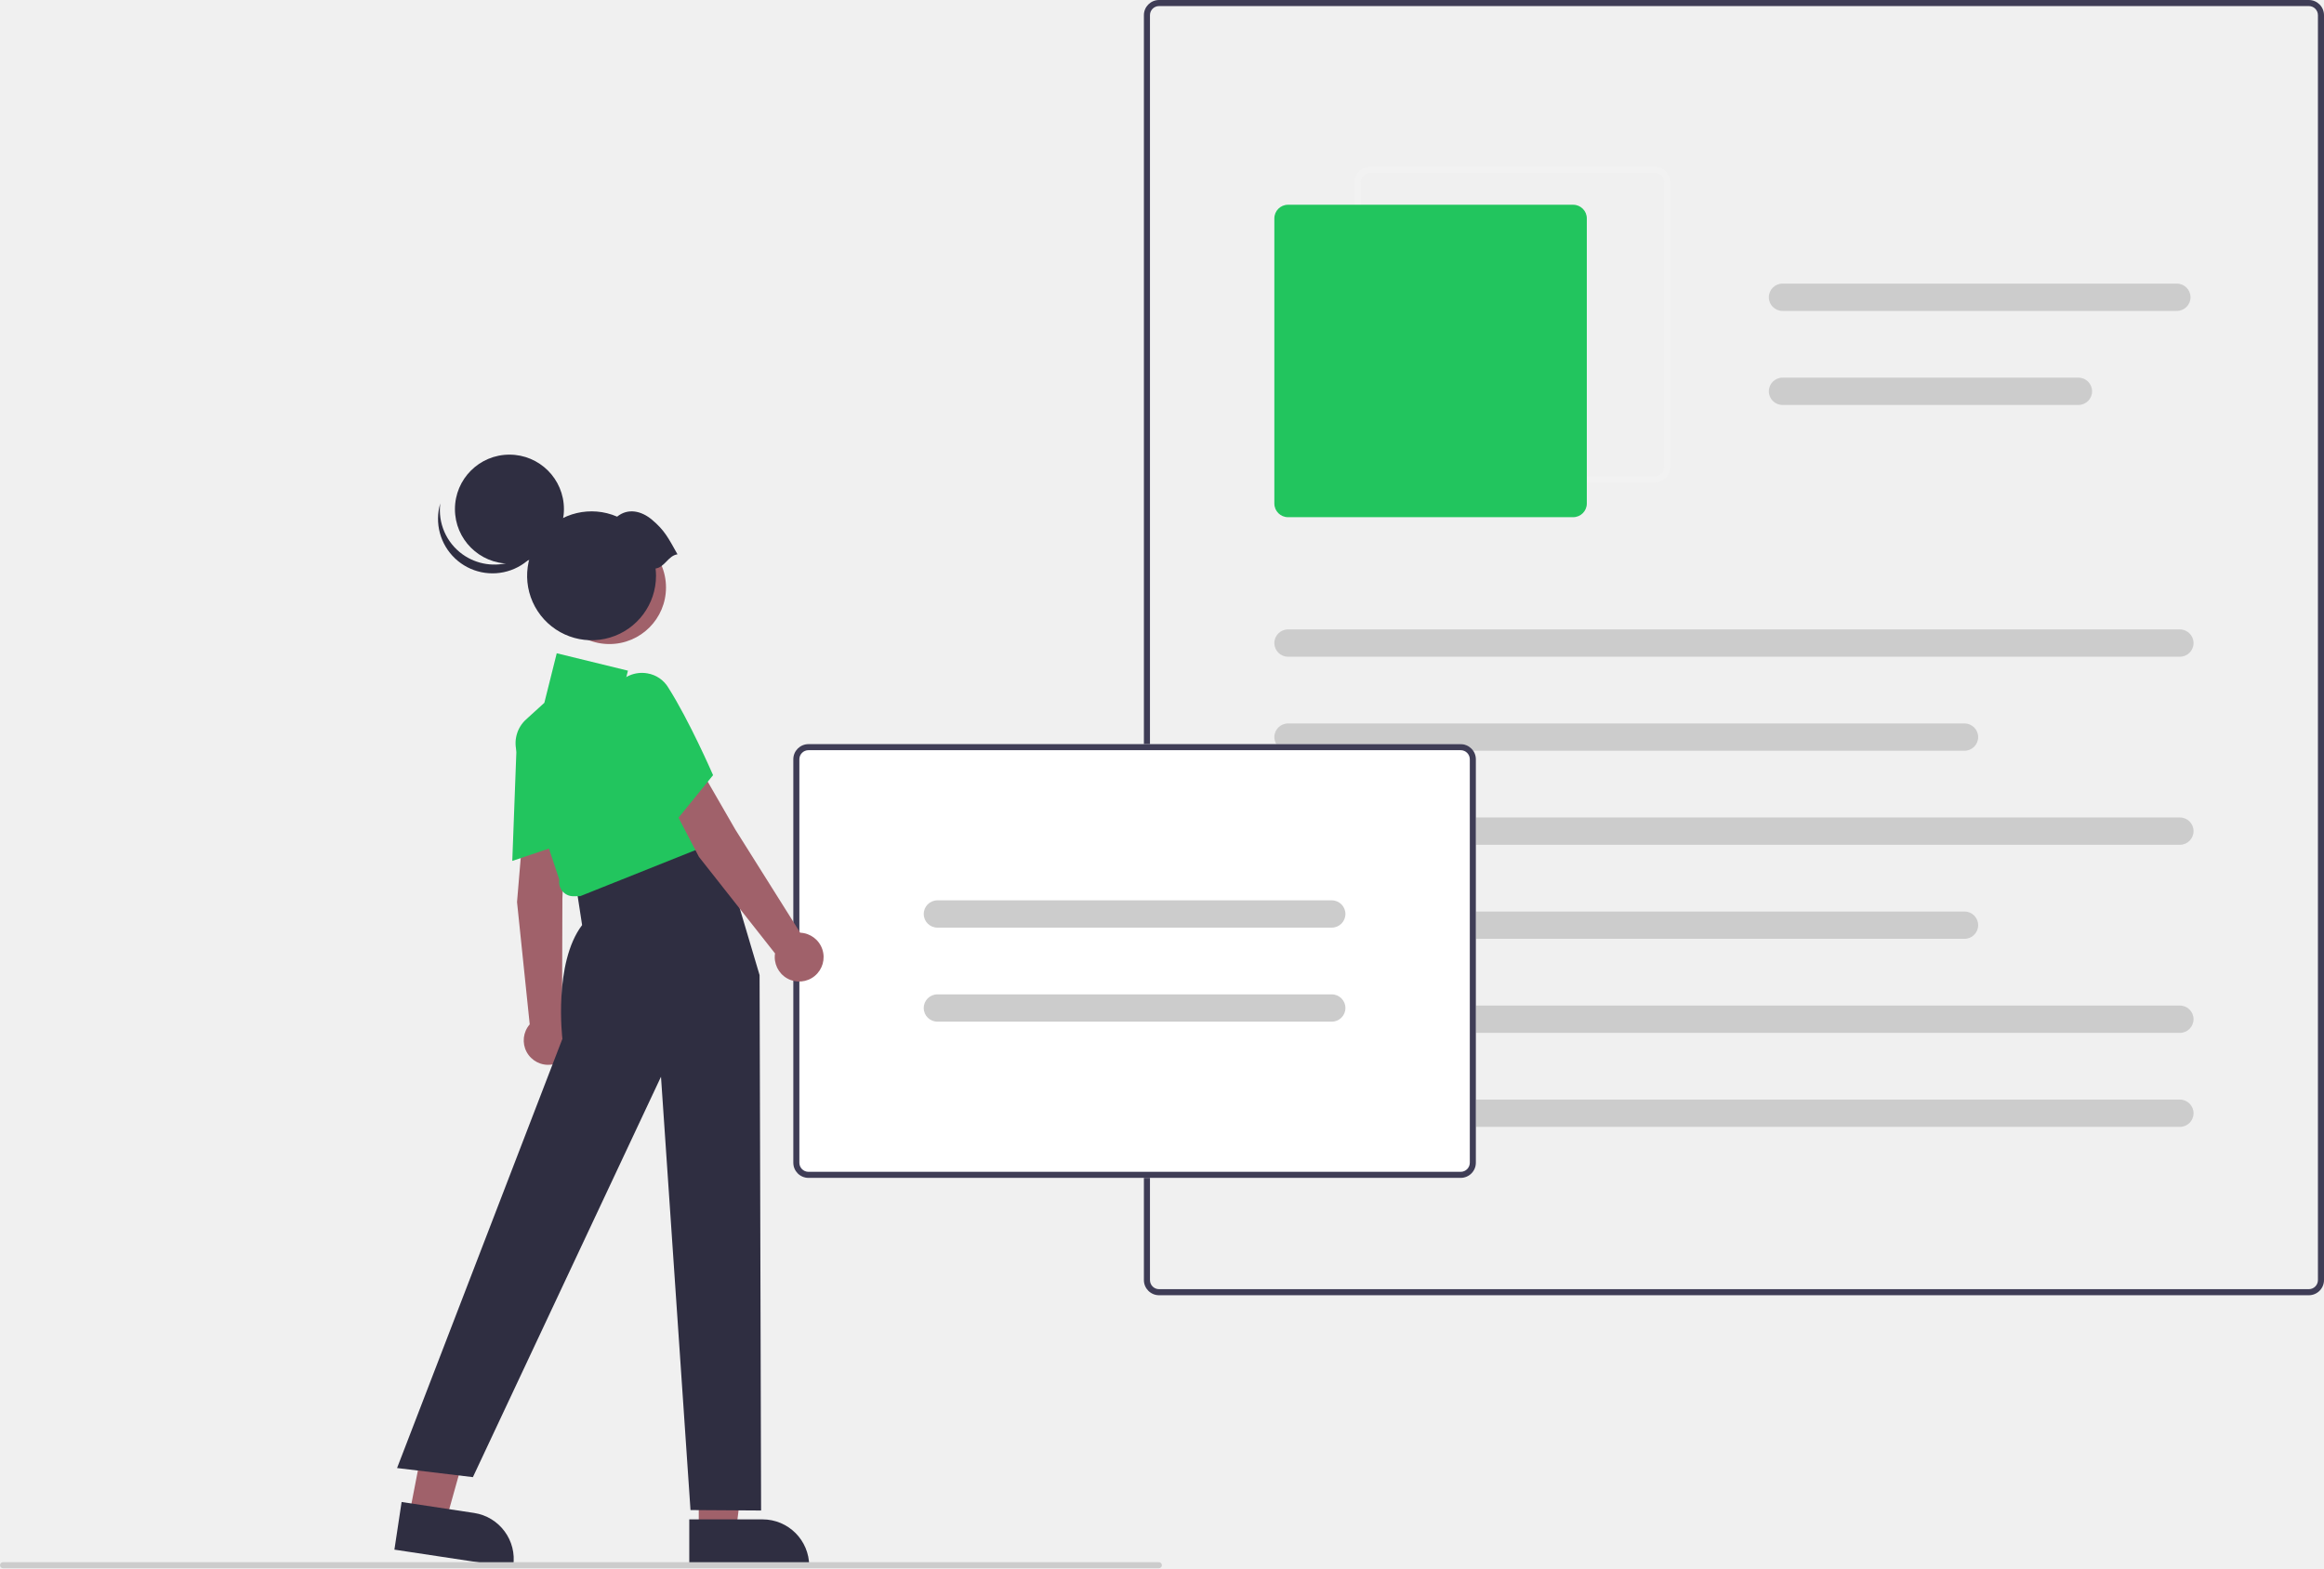
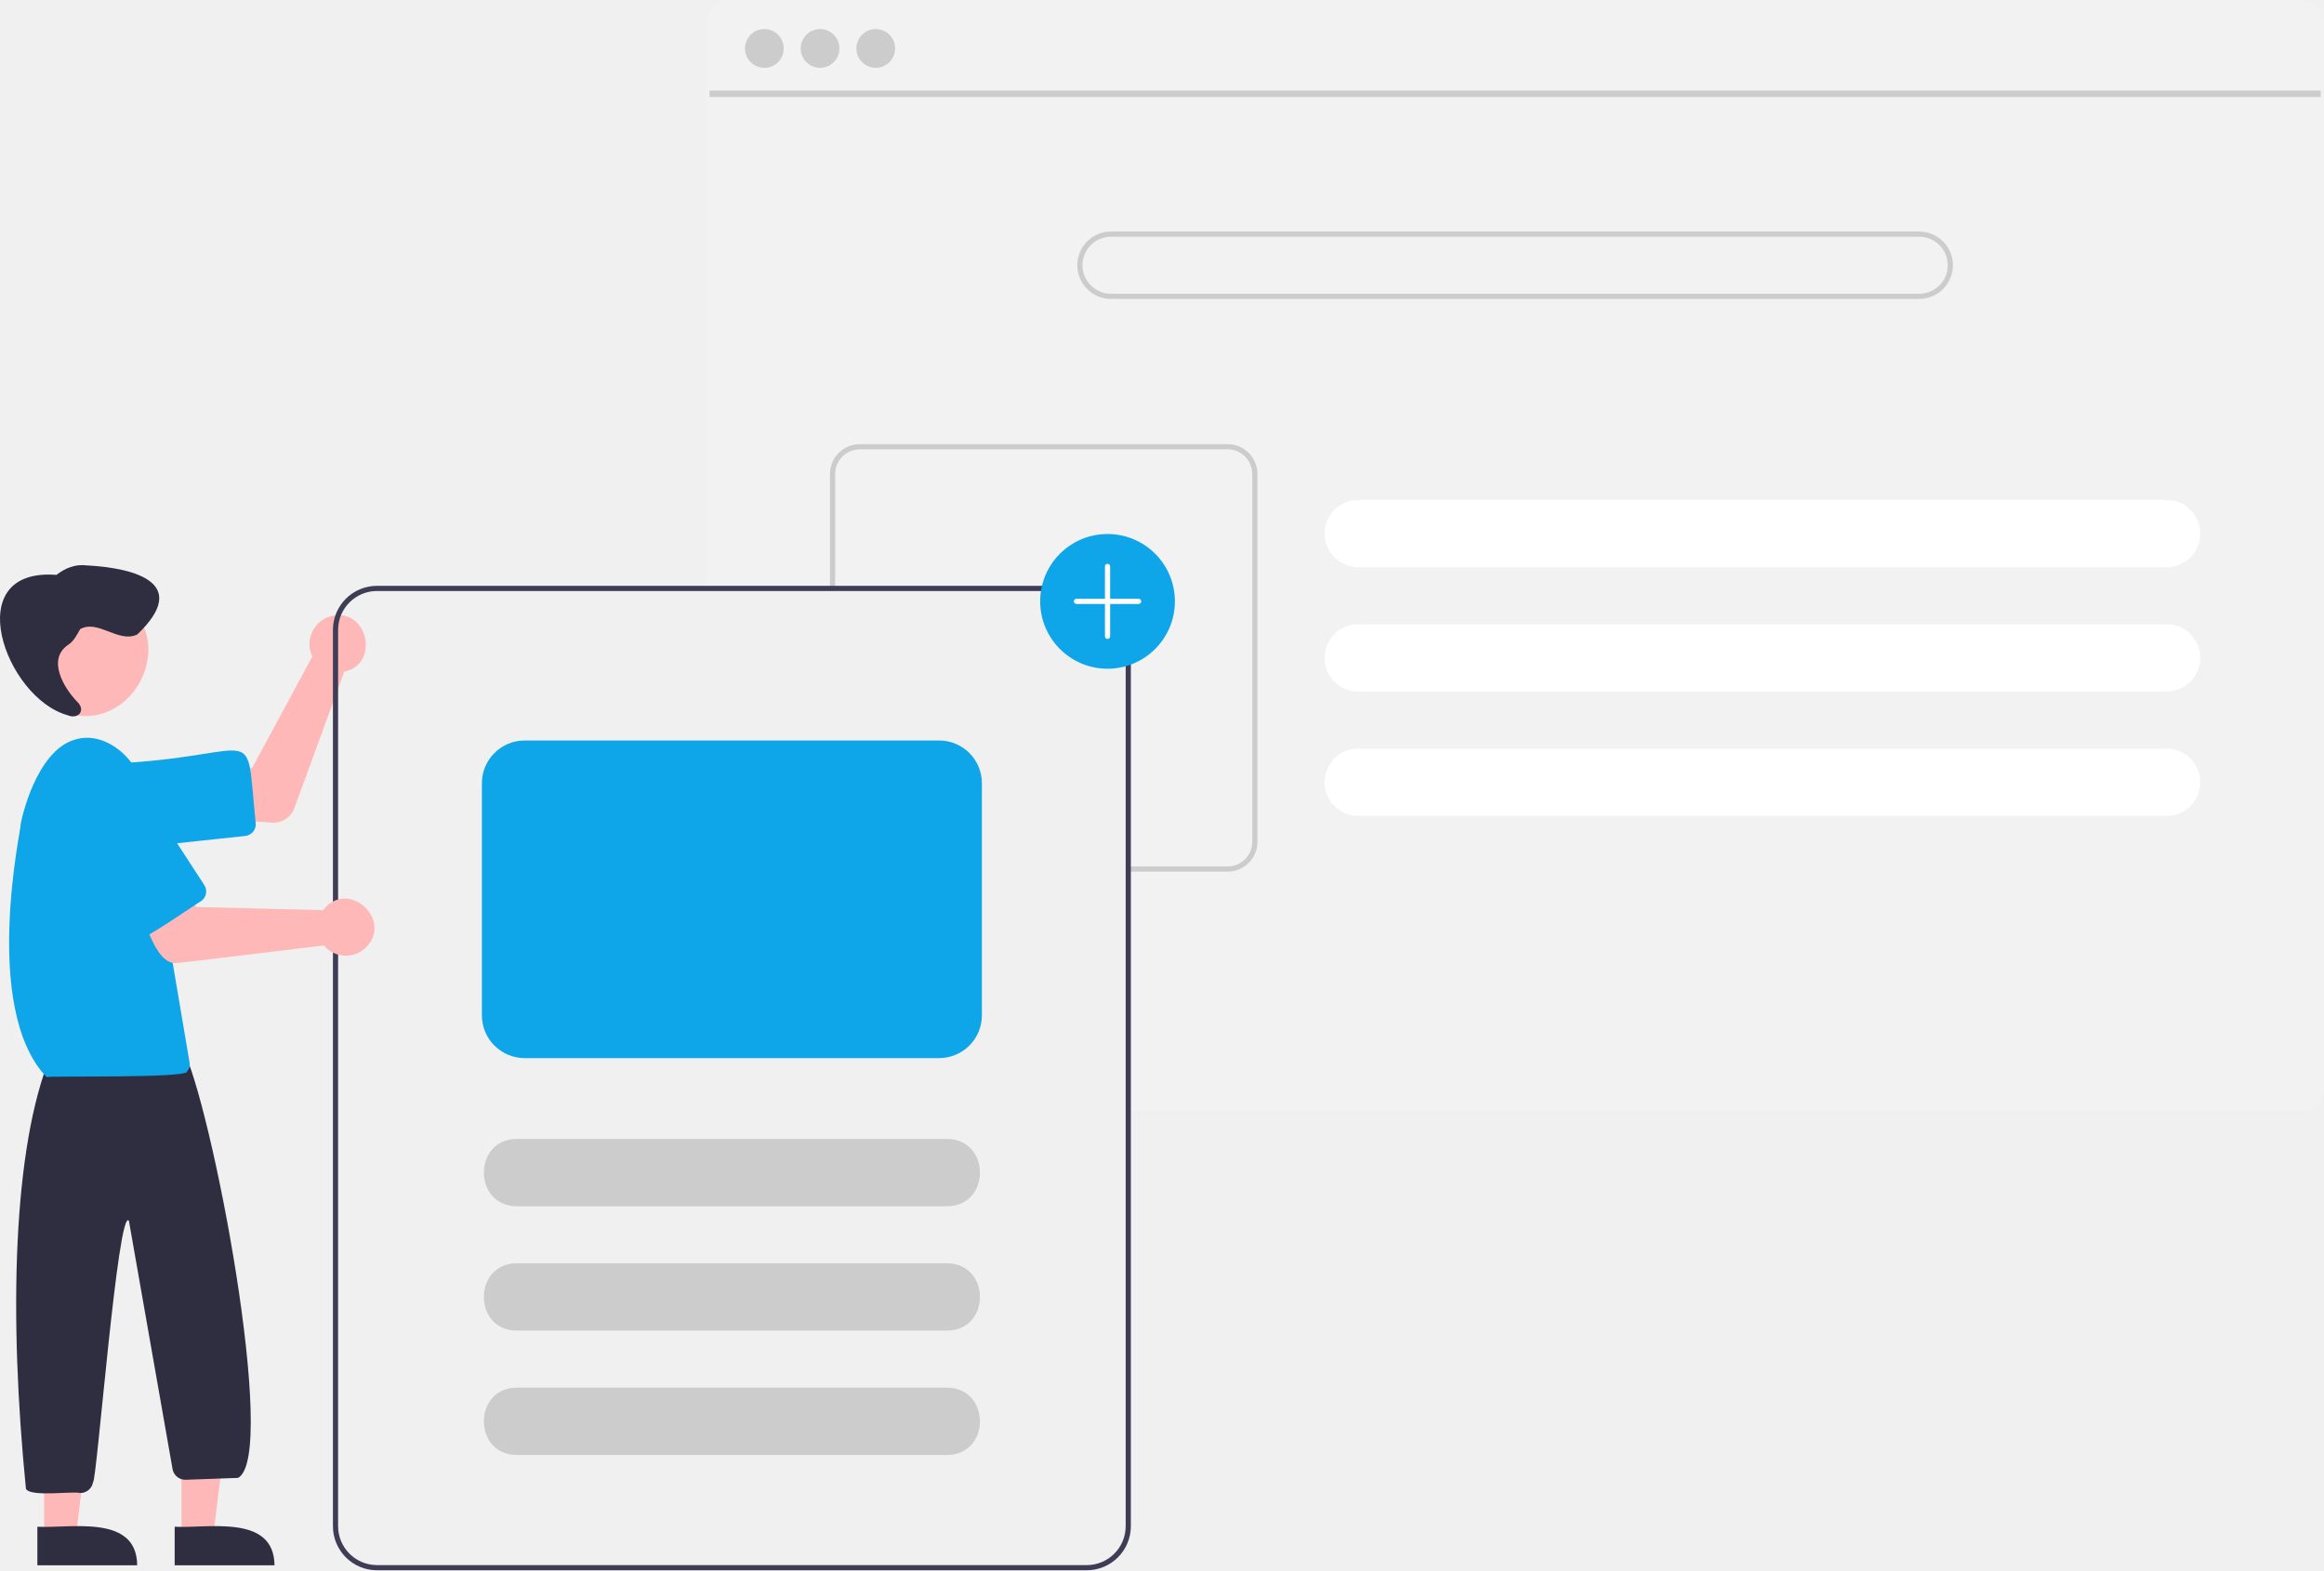
- <svg xmlns="http://www.w3.org/2000/svg" data-name="Layer 1" width="766.067" height="517" viewBox="0 0 766.067 517">
-   <path d="M978.033,618.5h-379a5.006,5.006,0,0,1-5-5v-417a5.006,5.006,0,0,1,5-5h379a5.006,5.006,0,0,1,5,5v417A5.006,5.006,0,0,1,978.033,618.5Zm-379-425a3.003,3.003,0,0,0-3,3v417a3.003,3.003,0,0,0,3,3h379a3.003,3.003,0,0,0,3-3v-417a3.003,3.003,0,0,0-3-3Z" transform="translate(-216.9665 -191.5)" fill="#3f3d56" />
-   <path d="M762.533,350.5h-94a5.006,5.006,0,0,1-5-5v-94a5.006,5.006,0,0,1,5-5h94a5.006,5.006,0,0,1,5,5v94A5.006,5.006,0,0,1,762.533,350.5Zm-94-102a3.003,3.003,0,0,0-3,3v94a3.003,3.003,0,0,0,3,3h94a3.003,3.003,0,0,0,3-3v-94a3.003,3.003,0,0,0-3-3Z" transform="translate(-216.9665 -191.5)" fill="#f2f2f2" />
-   <path d="M735.533,362h-94a4.505,4.505,0,0,1-4.5-4.5v-94a4.505,4.505,0,0,1,4.5-4.5h94a4.505,4.505,0,0,1,4.5,4.5v94A4.505,4.505,0,0,1,735.533,362Z" transform="translate(-216.9665 -191.5)" fill="#22c55e" />
-   <path d="M935.533,408h-294a4.5,4.5,0,0,1,0-9h294a4.5,4.5,0,1,1,0,9Z" transform="translate(-216.9665 -191.5)" fill="#ccc" />
-   <path d="M864.533,439h-223a4.5,4.5,0,0,1,0-9h223a4.5,4.5,0,1,1,0,9Z" transform="translate(-216.9665 -191.5)" fill="#ccc" />
-   <path d="M934.533,294h-130a4.5,4.5,0,0,1,0-9h130a4.5,4.5,0,1,1,0,9Z" transform="translate(-216.9665 -191.5)" fill="#ccc" />
-   <path d="M902.09,325h-97.556a4.5,4.5,0,0,1,0-9h97.556a4.5,4.5,0,0,1,0,9Z" transform="translate(-216.9665 -191.5)" fill="#ccc" />
-   <path d="M935.533,470h-294a4.5,4.5,0,0,1,0-9h294a4.5,4.5,0,1,1,0,9Z" transform="translate(-216.9665 -191.5)" fill="#ccc" />
-   <path d="M864.533,501h-223a4.5,4.5,0,0,1,0-9h223a4.5,4.5,0,1,1,0,9Z" transform="translate(-216.9665 -191.5)" fill="#ccc" />
-   <path d="M935.533,532h-294a4.5,4.5,0,0,1,0-9h294a4.5,4.5,0,1,1,0,9Z" transform="translate(-216.9665 -191.5)" fill="#ccc" />
-   <path d="M935.533,563h-294a4.5,4.5,0,0,1,0-9h294a4.5,4.5,0,1,1,0,9Z" transform="translate(-216.9665 -191.5)" fill="#ccc" />
-   <path d="M698.463,579.811h-215a5.006,5.006,0,0,1-5-5v-133a5.006,5.006,0,0,1,5-5h215a5.006,5.006,0,0,1,5,5v133A5.006,5.006,0,0,1,698.463,579.811Z" transform="translate(-216.9665 -191.5)" fill="#fff" />
-   <path d="M698.463,579.811h-215a5.006,5.006,0,0,1-5-5v-133a5.006,5.006,0,0,1,5-5h215a5.006,5.006,0,0,1,5,5v133A5.006,5.006,0,0,1,698.463,579.811Zm-215-141a3.003,3.003,0,0,0-3,3v133a3.003,3.003,0,0,0,3,3h215a3.003,3.003,0,0,0,3-3v-133a3.003,3.003,0,0,0-3-3Z" transform="translate(-216.9665 -191.5)" fill="#3f3d56" />
-   <path d="M655.963,497.311h-130a4.5,4.5,0,0,1,0-9h130a4.5,4.5,0,0,1,0,9Z" transform="translate(-216.9665 -191.5)" fill="#ccc" />
-   <path d="M655.963,528.311h-130a4.5,4.5,0,0,1,0-9h130a4.5,4.5,0,0,1,0,9Z" transform="translate(-216.9665 -191.5)" fill="#ccc" />
-   <polygon points="230.335 504.891 242.595 504.891 248.427 457.603 230.333 457.604 230.335 504.891" fill="#a0616a" />
-   <path d="M444.174,692.389l24.144-.001h.001a15.387,15.387,0,0,1,15.386,15.386v.5l-39.531.001Z" transform="translate(-216.9665 -191.5)" fill="#2f2e41" />
-   <polygon points="134.876 499.584 146.998 501.416 159.834 455.532 143.943 452.828 134.876 499.584" fill="#a0616a" />
-   <path d="M349.349,686.659l23.873,3.608.001 0a15.387,15.387,0,0,1,12.914,17.513l-.075.494-39.087-5.908Z" transform="translate(-216.9665 -191.5)" fill="#2f2e41" />
-   <path d="M389.643,462.043l13.612,3.567-.906,22.069-.112,40.182a8.053,8.053,0,1,1-10.657,1.339l-4.183-40.329Z" transform="translate(-216.9665 -191.5)" fill="#a0616a" />
-   <path d="M387.273,436.765a11.112,11.112,0,0,1,6.869-9.882,10.389,10.389,0,0,1,11.245,1.809,9.905,9.905,0,0,1,3.302,7.66c.036,12.929-2.883,31.773-2.912,31.962l-.047.3-19.897,6.7Z" transform="translate(-216.9665 -191.5)" fill="#22c55e" />
-   <path d="M422.85,473.465l30.433-7.878,14.067,47.378.5,176.5-23.272-.146-9.728-142.854-62,132-25-3,54.5-141.5s-3-25,6.5-37.5l-2-13Z" transform="translate(-216.9665 -191.5)" fill="#2f2e41" />
-   <path d="M402.329,485.252a4.663,4.663,0,0,1-.995-3.751l-13.881-41.645a10.595,10.595,0,0,1,2.922-11.183l6.026-5.478,4.084-16.335,23.471,5.737-1.934,7.735,10.623-1.931,22.374,49.832-46.768,18.693-2.303.036A4.662,4.662,0,0,1,402.329,485.252Z" transform="translate(-216.9665 -191.5)" fill="#22c55e" />
-   <path d="M434.907,450.091l13.411-4.262,11.031,19.136L480.733,498.984a8.053,8.053,0,1,1-8.291,6.828l-25.092-31.848Z" transform="translate(-216.9665 -191.5)" fill="#a0616a" />
-   <path d="M419.392,429.992a11.111,11.111,0,0,1,.523-12.022,10.394,10.394,0,0,1,10.471-4.482,9.905,9.905,0,0,1,6.885,4.709c6.941,10.907,14.547,28.395,14.623,28.569l.121.278L438.781,463.342Z" transform="translate(-216.9665 -191.5)" fill="#22c55e" />
-   <circle cx="200.884" cy="193.673" r="18.649" fill="#a0616a" />
-   <circle cx="167.928" cy="167.843" r="17.964" fill="#2f2e41" />
-   <path d="M369.4,374.218a17.965,17.965,0,0,0,27.741-9.432,17.965,17.965,0,1,1-35.042-7.367A17.958,17.958,0,0,0,369.4,374.218Z" transform="translate(-216.9665 -191.5)" fill="#2f2e41" />
-   <path d="M440.292,374.238c-3.136-5.614-4.336-7.96-8.379-11.374-3.576-3.019-7.974-3.906-11.521-1.045A21.245,21.245,0,1,0,433.21,381.32a21.421,21.421,0,0,0-.145-2.402C436.149,378.485,437.209,374.671,440.292,374.238Z" transform="translate(-216.9665 -191.5)" fill="#2f2e41" />
-   <path d="M598.967,708.5h-381a1,1,0,0,1,0-2h381a1,1,0,0,1,0,2Z" transform="translate(-216.9665 -191.5)" fill="#ccc" />
+ <svg xmlns="http://www.w3.org/2000/svg" data-name="Layer 1" width="897.059" height="606.13" viewBox="0 0 897.059 606.13">
+   <path d="M1039.799,146.935h-607a8.727,8.727,0,0,0-8.72,8.72v219.41h146.9a15.018,15.018,0,0,1,15,15v185.63h453.82a8.712,8.712,0,0,0,6.63-3.06,2.044,2.044,0,0,0,.19-.24,8.166,8.166,0,0,0,1.25-2.11,8.507,8.507,0,0,0,.66-3.31V155.655A8.73,8.73,0,0,0,1039.799,146.935Z" transform="translate(-151.4706 -146.935)" fill="#f2f2f2" />
+   <rect x="273.85" y="34.951" width="621.957" height="2.493" fill="#ccc" />
+   <circle cx="295.039" cy="18.698" r="7.478" fill="#ccc" />
+   <circle cx="316.539" cy="18.698" r="7.478" fill="#ccc" />
+   <circle cx="338.04" cy="18.698" r="7.478" fill="#ccc" />
+   <path d="M892.299,236.315h-312a13,13,0,0,0,0,26h312a13,13,0,0,0,0-26Zm0,24h-312a11,11,0,0,1,0-22h312a11,11,0,0,1,0,22Z" transform="translate(-151.4706 -146.935)" fill="#ccc" />
+   <path d="M987.77,339.885h-312a13,13,0,0,0,0,26h312a13,13,0,0,0,0-26Z" transform="translate(-151.4706 -146.935)" fill="#fff" />
+   <path d="M987.77,387.885h-312a13,13,0,0,0,0,26h312a13,13,0,0,0,0-26Z" transform="translate(-151.4706 -146.935)" fill="#fff" />
+   <path d="M987.77,435.885h-312a13,13,0,0,0,0,26h312a13,13,0,0,0,0-26Z" transform="translate(-151.4706 -146.935)" fill="#fff" />
+   <path d="M625.35,318.385h-142.02a11.504,11.504,0,0,0-11.49,11.49v45.19h2v-45.19a9.505,9.505,0,0,1,9.49-9.49h142.02a9.498,9.498,0,0,1,9.49,9.49v142.02a9.498,9.498,0,0,1-9.49,9.49H585.98v2h39.37a11.497,11.497,0,0,0,11.49-11.49V329.875A11.497,11.497,0,0,0,625.35,318.385Z" transform="translate(-151.4706 -146.935)" fill="#ccc" />
+   <path d="M257.094,464.503c-.502.02-21.91-1.464-22.457-1.482l1.923-19.197,12.193-.367,23.3-43.155c-3.232-6.162.745-14.338,7.6-15.599,13.814-3.14,18.559,18.593,4.703,21.485l-19.272,52.733A8.55,8.55,0,0,1,257.094,464.503Z" transform="translate(-151.4706 -146.935)" fill="#ffb8b8" />
+   <path d="M200.655,474.39c-20.372.05-22.16-30.738-1.743-32.907,53.988-3.262,47.156-16.822,51.256,23.175a4.505,4.505,0,0,1-3.995,4.954l-43.75,4.684A16.635,16.635,0,0,1,200.655,474.39Z" transform="translate(-151.4706 -146.935)" fill="#0ea5e9" />
+   <path d="M196.006,377.05c28.065,15.97,5.025,58.106-23.563,43.102C144.379,404.182,167.419,362.046,196.006,377.05Z" transform="translate(-151.4706 -146.935)" fill="#ffb8b8" />
+   <polygon points="70.049 592.823 82.308 592.822 88.141 545.534 70.047 545.535 70.049 592.823" fill="#ffb8b8" />
+   <path d="M218.893,751.142l38.531-.002c-.147-19.881-25.918-14.152-38.531-14.885Z" transform="translate(-151.4706 -146.935)" fill="#2f2e41" />
+   <polygon points="17.049 592.823 29.308 592.822 35.141 545.534 17.047 545.535 17.049 592.823" fill="#ffb8b8" />
+   <path d="M165.893,751.142l38.531-.002c-.147-19.881-25.918-14.152-38.531-14.885Z" transform="translate(-151.4706 -146.935)" fill="#2f2e41" />
+   <path d="M182.452,723.243c-2.963-.813-19.064,1.646-20.964-1.582-6.636-66.511-5.161-131.603,9.57-167.37l50.648-3.101c11.326,20.675,37.36,157.875,21.656,166.216l-20.194.72a5.018,5.018,0,0,1-5.039-3.826l-16.895-96.117c-4.207-5.881-12.477,101.224-13.843,100.824A4.978,4.978,0,0,1,182.452,723.243Z" transform="translate(-151.4706 -146.935)" fill="#2f2e41" />
+   <path d="M169.45,562.698c-25.572-26.753-9.26-98.479-10.086-96.953.07-1.757,5.862-28.816,20.844-33.257,11.887-3.923,25.043,7.812,26.666,19.681l17.806,105.153a3.698,3.698,0,0,1-1.014,3.18C224.542,563.228,170.701,562.152,169.45,562.698Z" transform="translate(-151.4706 -146.935)" fill="#0ea5e9" />
+   <path d="M177.749,395.868c2.246-1.42,3.353-3.854,4.66-6.073,6.885-3.924,14.801,5.569,22.083,2.026,20.593-19.769-.574-25.601-19.54-26.644-4.48-.552-8.292,1.037-11.679,3.662-37.886-2.893-19.716,47.483,4.194,54.136,4.222,1.849,7.388-1.893,3.666-5.295C175.981,412.281,169.6,401.411,177.749,395.868Z" transform="translate(-151.4706 -146.935)" fill="#2f2e41" />
+   <path d="M570.98,373.065h-274a17.024,17.024,0,0,0-17,17v346a17.024,17.024,0,0,0,17,17h274a17.024,17.024,0,0,0,17-17v-346A17.024,17.024,0,0,0,570.98,373.065Zm15,363a15.018,15.018,0,0,1-15,15h-274a15.018,15.018,0,0,1-15-15v-346a15.018,15.018,0,0,1,15-15h274a15.018,15.018,0,0,1,15,15Z" transform="translate(-151.4706 -146.935)" fill="#3f3d56" />
+   <path d="M219.777,518.663c-9.031,1.023-12.995-19.992-16.448-25.347l17.985-6.983,5.852,10.703,49.028,1.219a10.678,10.678,0,0,1,.952-1.12h0c9.723-10.181,25.557,5.073,15.871,15.232a11.036,11.036,0,0,1-16.497-.477C275.31,511.976,220.961,518.695,219.777,518.663Z" transform="translate(-151.4706 -146.935)" fill="#ffb8b8" />
+   <path d="M206.458,508.631c-3.007,2.897-26.091-37.773-27.777-38.923-11.664-18.13,15.796-36.03,27.661-17.998l23.997,36.879a4.505,4.505,0,0,1-1.317,6.226C227.928,495.327,207.23,509.733,206.458,508.631Z" transform="translate(-151.4706 -146.935)" fill="#0ea5e9" />
+   <path d="M516.98,612.565h-166c-16.957-.082-17.027-25.912.001-26l165.999,0C533.925,586.644,534.017,612.476,516.98,612.565Z" transform="translate(-151.4706 -146.935)" fill="#ccc" />
+   <path d="M516.98,660.565h-166c-16.957-.082-17.027-25.912.001-26l165.999,0C533.925,634.644,534.017,660.476,516.98,660.565Z" transform="translate(-151.4706 -146.935)" fill="#ccc" />
+   <path d="M516.98,708.565h-166c-16.957-.082-17.027-25.912.001-26l165.999,0C533.925,682.644,534.017,708.476,516.98,708.565Z" transform="translate(-151.4706 -146.935)" fill="#ccc" />
+   <path d="M578.98,405.065a26,26,0,1,1,26-26A26.029,26.029,0,0,1,578.98,405.065Z" transform="translate(-151.4706 -146.935)" fill="#0ea5e9" />
+   <path d="M590.98,378.065h-11v-12.5a1,1,0,0,0-2,0v12.5h-11a1,1,0,0,0,0,2h11v12.5a1,1,0,1,0,2,0v-12.5h11a1,1,0,0,0,0-2Z" transform="translate(-151.4706 -146.935)" fill="#fff" />
+   <path d="M513.98,555.365h-160a16.519,16.519,0,0,1-16.5-16.5V449.265a16.519,16.519,0,0,1,16.5-16.5h160a16.519,16.519,0,0,1,16.5,16.5v89.6A16.519,16.519,0,0,1,513.98,555.365Z" transform="translate(-151.4706 -146.935)" fill="#0ea5e9" />
</svg>
